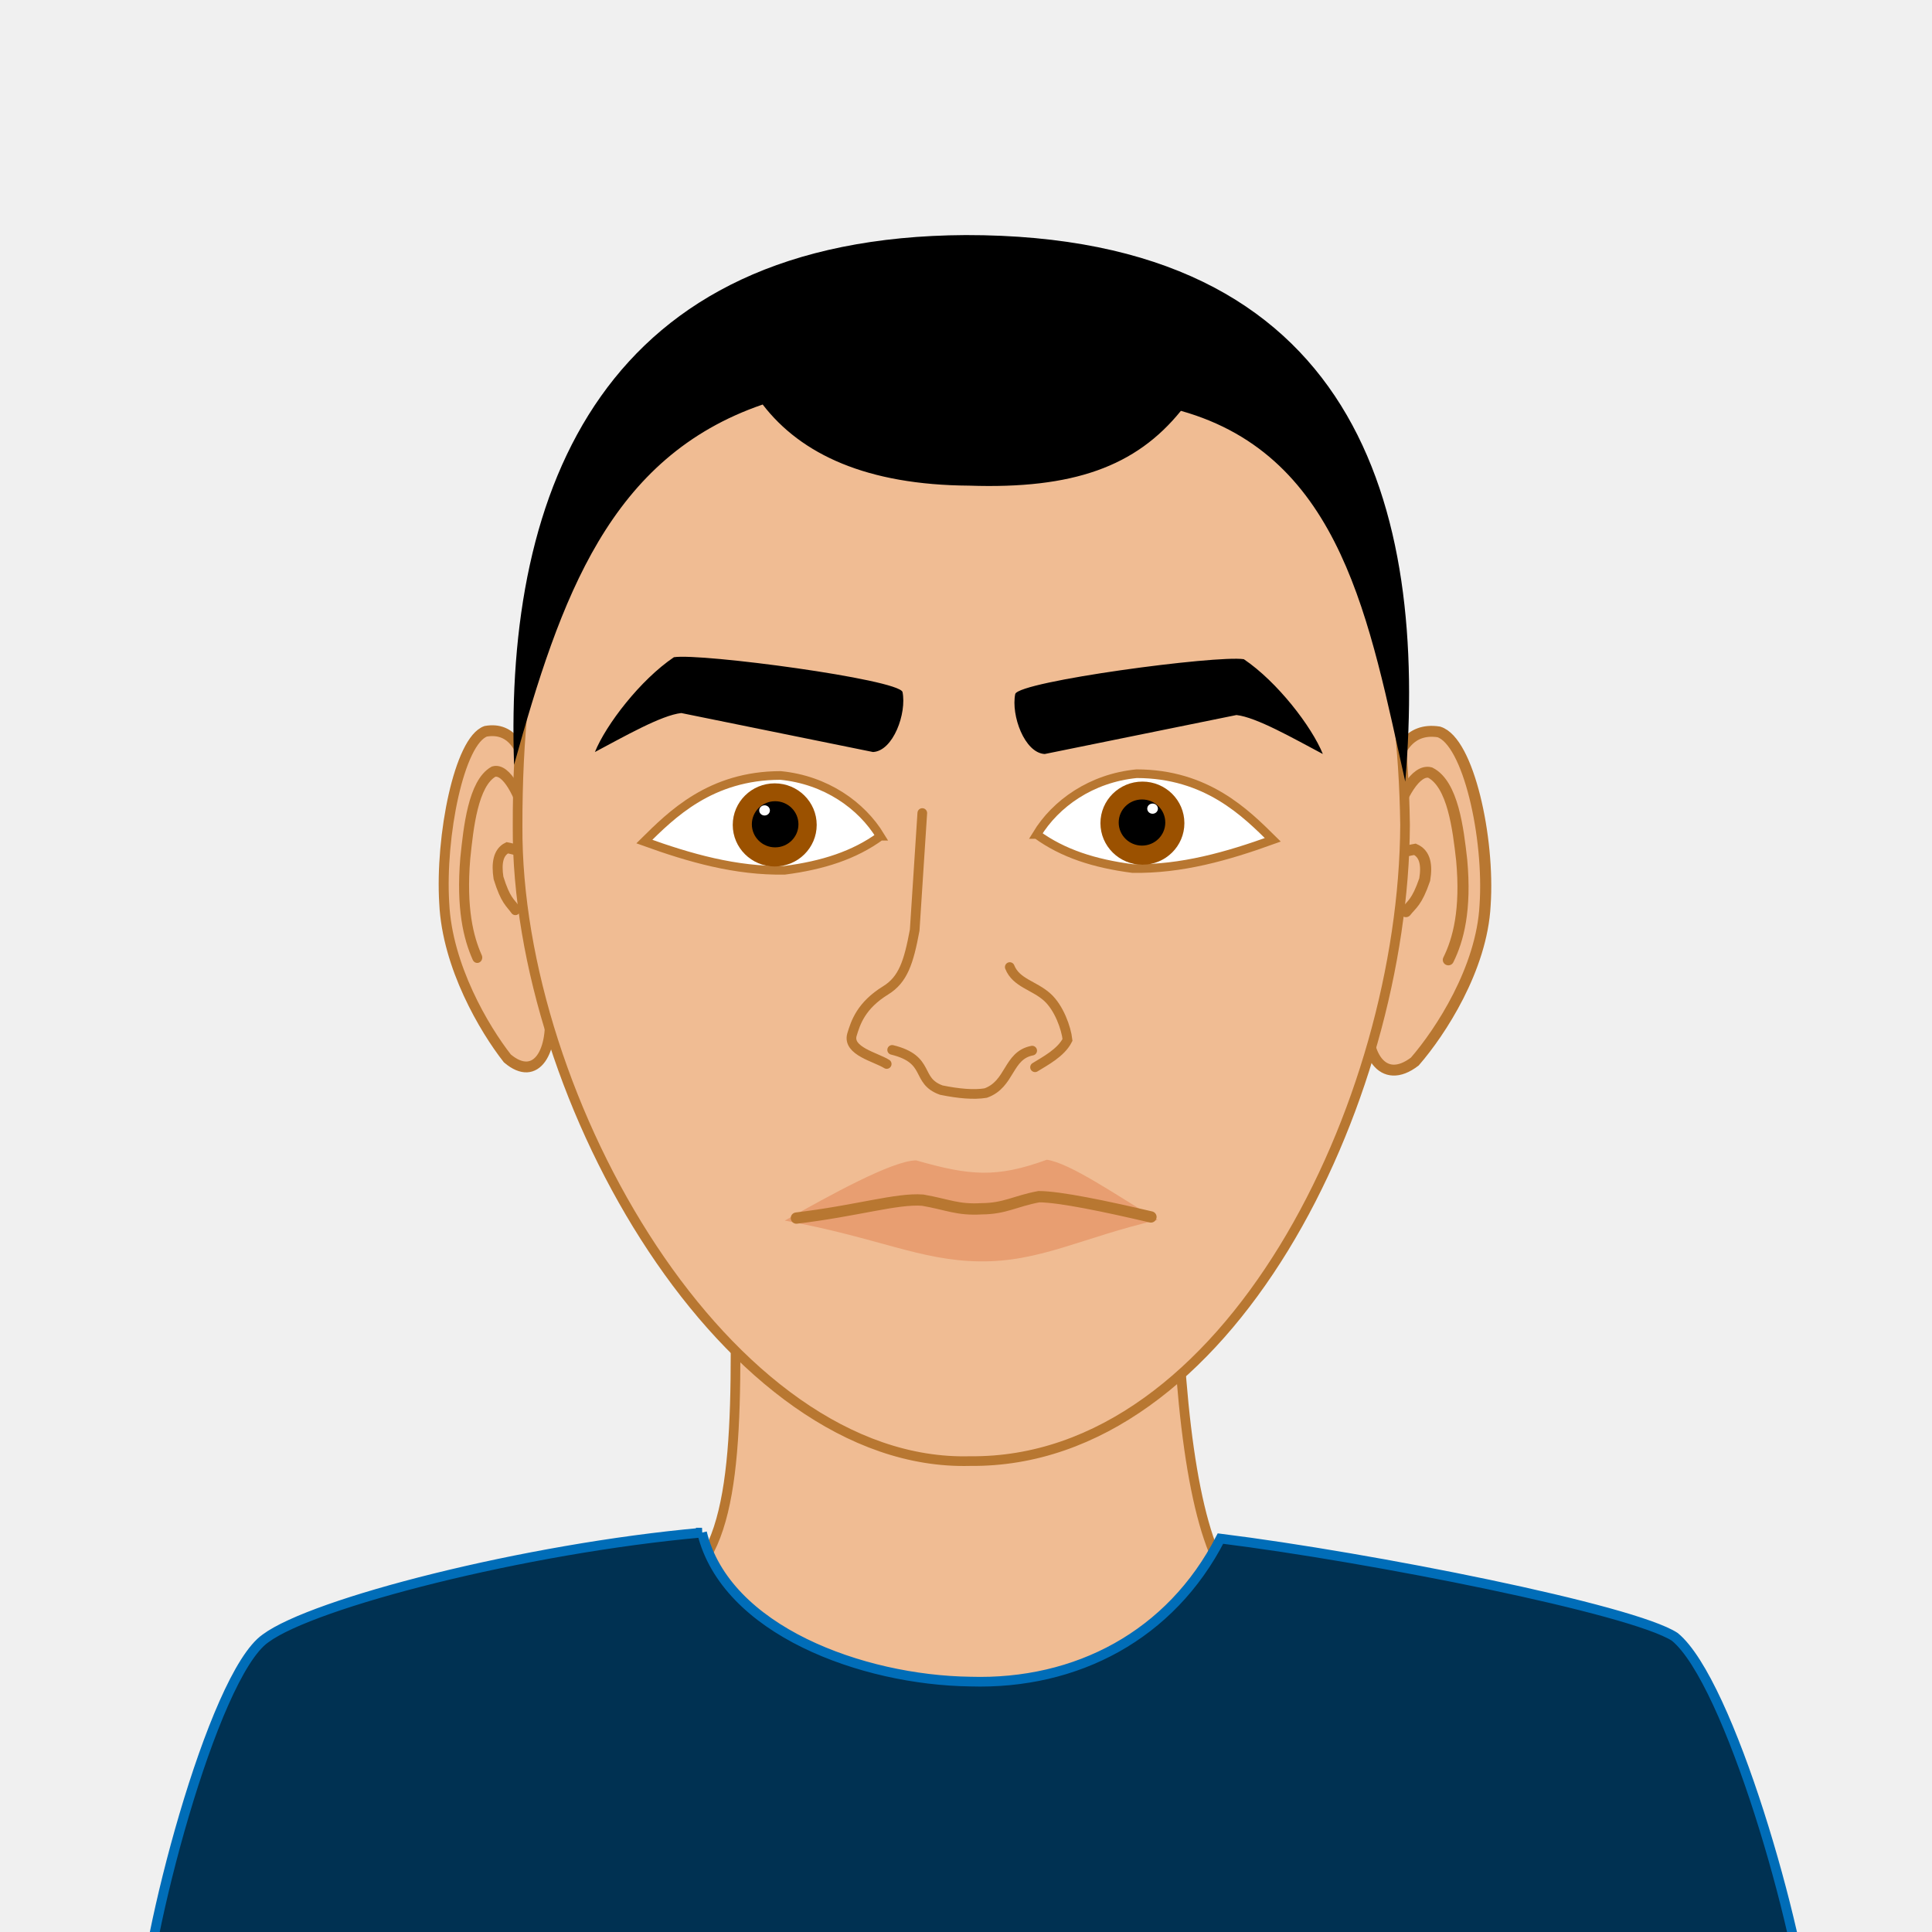
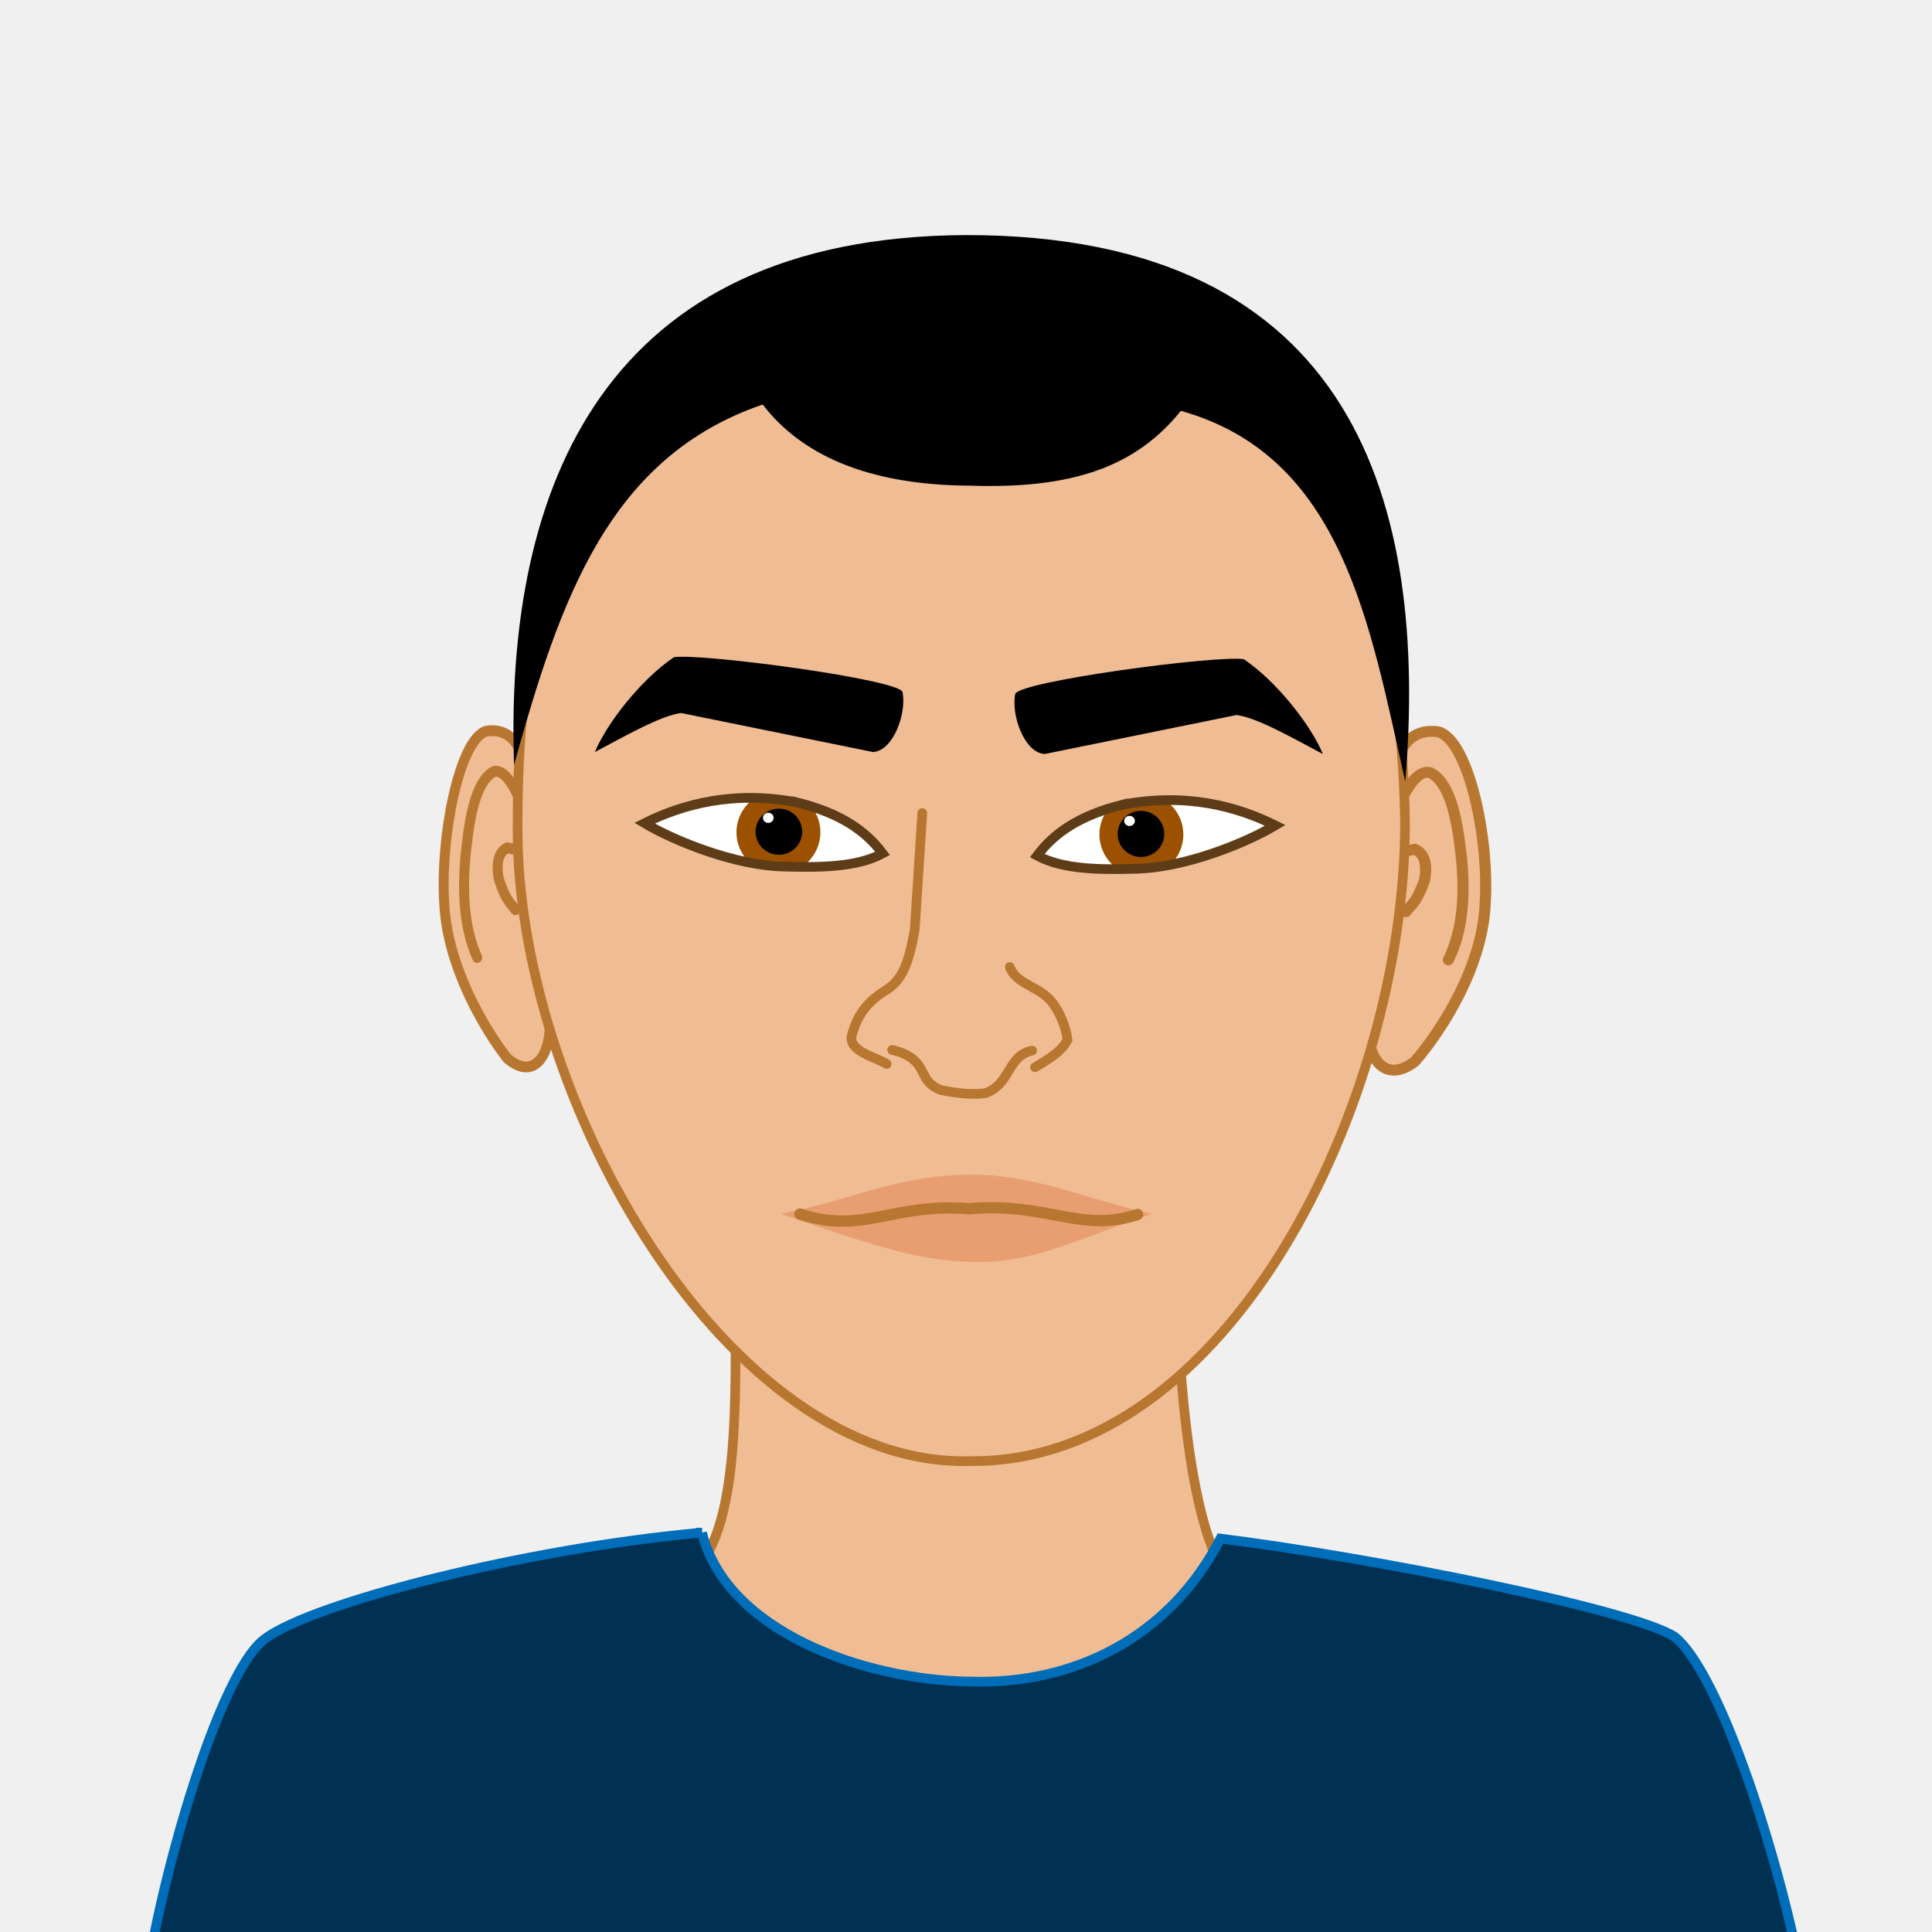
<svg xmlns="http://www.w3.org/2000/svg" width="200mm" height="200mm" viewBox="0 0 200 200" version="1.1" id="svg1">
  <defs id="defs1" />
  <g id="layer1">
    <path style="display:inline;fill:#f0bc93;fill-opacity:1;stroke:#b87731;stroke-width:1;stroke-linecap:round;stroke-opacity:1" d="m 76.006,127.858 c 0.248,17.358 0.772,30.662 -4.714,35.472 -6.03,5.279 -41.969,4.609 -40.585,10.333 4.264,17.631 18.077,24.35 38.913,24.134 12.258,-0.127 38.28,1.442 60.096,0.183 17.917,-1.034 36.267,-3.161 36.472,-24.879 0.051,-5.431 -34.015,-3.572 -39.444,-10.234 -3.206,-5.26 -4.838,-17.539 -5.088,-34.701 z" id="path23" />
    <path style="display:inline;fill:#003152;fill-opacity:1;stroke:#006db8;stroke-width:1;stroke-linecap:round;stroke-opacity:1" d="m 72.673,158.655 c 2.454,10.111 16.588,15.271 27.76,15.422 11.015,0.34 20.772,-4.798 25.909,-14.805 15.628,1.953 42.668,7.319 47.038,10.179 5.635,4.636 13.009,30.383 13.88,40.561 L 14.686,209.549 c 0.108,-8.384 7.311,-36.111 12.801,-39.944 4.922,-3.66 26.793,-9.301 45.187,-10.95 z" id="path24" />
    <g id="g27" transform="matrix(1.03377,0,0,1.12041,1.983479,-15.90775)">
      <path style="fill:#f0bc93;fill-opacity:1;stroke:#b87731;stroke-width:1;stroke-linecap:round;stroke-opacity:1" d="m 51.048,86.235 c -0.502,-2.694 -1.602,-4.898 -4.318,-4.472 -2.664,0.846 -4.575,9.718 -4.164,15.885 0.295,5.834 4.016,11.631 6.323,14.343 2.917,2.28 4.704,-0.744 4.164,-4.627 z" id="path20" />
      <path style="fill:#f0bc93;fill-opacity:1;stroke:#b87731;stroke-width:1;stroke-linecap:round;stroke-opacity:1" d="m 50.834,90.019 c -0.691,-2.343 -2.024,-4.869 -3.326,-4.526 -2.05,1.067 -2.517,5.171 -2.835,8.015 -0.414,4.588 0.307,7.322 1.2,9.16" id="path21" />
      <path style="fill:#f0bc93;fill-opacity:1;stroke:#b87731;stroke-width:1;stroke-linecap:round;stroke-opacity:1" d="m 51.325,93.836 c -0.684,-0.97 -1.568,-1.142 -2.454,-1.309 -0.91,0.421 -1.091,1.437 -0.872,2.781 0.716,2.123 1.166,2.254 1.69,2.944" id="path22" />
    </g>
    <g id="g26" transform="matrix(1.150799,0,0,1.128905,-26.53658,-14.60484)">
      <path style="fill:#f0bc93;fill-opacity:1;stroke:#b87731;stroke-width:1;stroke-linecap:round;stroke-opacity:1" d="m 148.169,84.524 c 0.502,-2.694 1.602,-4.898 4.318,-4.472 2.664,0.846 4.575,9.718 4.164,15.885 -0.295,5.834 -4.016,11.631 -6.323,14.343 -2.917,2.28 -4.704,-0.744 -4.164,-4.627 z" id="path20-1" />
      <path style="fill:#f0bc93;fill-opacity:1;stroke:#b87731;stroke-width:1;stroke-linecap:round;stroke-opacity:1" d="m 148.383,88.308 c 0.691,-2.343 2.024,-4.869 3.326,-4.526 2.05,1.067 2.517,5.171 2.835,8.015 0.414,4.588 -0.307,7.322 -1.2,9.16" id="path21-1" />
      <path style="fill:#f0bc93;fill-opacity:1;stroke:#b87731;stroke-width:1;stroke-linecap:round;stroke-opacity:1" d="m 147.892,92.125 c 0.684,-0.97 1.568,-1.142 2.454,-1.309 0.91,0.421 1.091,1.437 0.872,2.781 -0.716,2.123 -1.166,2.254 -1.69,2.944" id="path22-5" />
    </g>
    <path style="display:inline;fill:#f0bc93;fill-opacity:1;stroke:#b87731;stroke-width:1;stroke-linecap:round;stroke-opacity:1" d="m 53.581,85.54 c -0.176,28.279 21.816,66.388 46.846,65.711 26.695,0.271 44.896,-37.087 45.024,-65.86 C 145.017,53.008 132.028,30.653 100.719,31.265 67.15,30.381 53.506,48.866 53.581,85.54 Z" id="path5" />
    <g id="g33">
-       <g id="g1" style="display:none">
+       <g id="g1" style="display:inline">
        <path style="display:inline;fill:#e89e71;fill-opacity:1;stroke:none;stroke-width:1.17;stroke-linecap:round;stroke-opacity:1" d="m 100.481,121.61 c 6.597,-0.005 10.9,2.197 18.746,4.056 -7.975,2.7 -12.087,5.078 -18.437,4.979 -6.139,-0.101 -11.495,-2.123 -19.938,-4.988 7.862,-1.595 12.227,-4.052 19.629,-4.046 z" id="path12" />
-         <path style="display:inline;fill:none;fill-opacity:1;stroke:#b87731;stroke-width:1.17;stroke-linecap:round;stroke-opacity:1" d="m 82.816,125.68 c 6.602,2.139 10.209,-1.113 18.258,-0.481 7.988,-0.705 10.82,2.475 16.693,0.524" id="path11" />
+         <path style="display:inline;fill:none;fill-opacity:1;stroke:#b87731;stroke-width:1.17;stroke-linecap:round;stroke-opacity:1" d="m 82.816,125.68 c 6.602,2.139 9.487,-1.185 17.535,-0.553 7.988,-0.705 11.543,2.548 17.416,0.596" id="path11" />
      </g>
-       <g id="g2" style="display:inline" transform="translate(0.5409582,-0.06692919)">
+       <g id="g2" style="display:none" transform="translate(0.5409582,-0.06692919)">
        <path style="display:inline;fill:#e89e71;fill-opacity:1;stroke:none;stroke-width:1.17;stroke-linecap:round;stroke-opacity:1" d="m 80.699,126.421 c 4.654,-2.614 11.106,-6.2 13.597,-6.233 5.585,1.599 8.323,1.83 13.536,-0.067 2.463,0.378 7.16,3.652 11.472,6.233 -7.762,1.781 -12.163,4.388 -18.513,4.29 -6.139,-0.101 -10.499,-2.465 -20.091,-4.223 z" id="path12-5" />
        <path style="display:inline;fill:none;fill-opacity:1;stroke:#b87731;stroke-width:1.17;stroke-linecap:round;stroke-opacity:1" d="m 81.901,126.162 c 6.314,-0.757 10.362,-2.055 13.068,-1.857 2.602,0.452 3.604,1.042 6.106,0.894 2.428,-0.015 3.437,-0.785 5.936,-1.253 2.164,0.011 6.845,0.988 11.593,2.099" id="path11-8" />
      </g>
    </g>
-     <g id="g25" transform="matrix(0.9052717,0,0,0.8963887,8.757076,4.377191)">
-       <path style="display:inline;fill:#ffffff;fill-opacity:1;stroke:#b87731;stroke-width:1;stroke-linecap:round;stroke-opacity:1" d="m 90.997,91.689 c -2.15,-3.575 -6.233,-6.505 -11.413,-7.017 -8.019,0.008 -12.472,4.537 -15.577,7.634 5.199,1.895 10.443,3.411 16.039,3.316 4.386,-0.574 7.974,-1.746 10.95,-3.933 z" id="path17" />
-       <circle style="display:inline;fill:#9b5100;fill-opacity:1;stroke:none;stroke-width:1.199;stroke-linecap:round;stroke-dasharray:none;stroke-opacity:1" id="path5-1" cx="-78.918" cy="90.382" transform="scale(-1,1)" r="4.8" />
-       <circle style="display:inline;fill:#000000;fill-opacity:1;stroke-width:1;stroke-linecap:round" id="path8" cx="78.966" cy="90.31" r="2.664" />
-       <ellipse style="display:inline;fill:#ffffff;fill-opacity:1;stroke:none;stroke-width:1;stroke-linecap:round;stroke-opacity:1" id="path18" cx="77.756" cy="88.707" rx="0.61" ry="0.588" />
-     </g>
-     <g id="g25-2" transform="matrix(-0.9052717,0,0,0.8963887,189.7045,4.195383)">
-       <path style="display:inline;fill:#ffffff;fill-opacity:1;stroke:#b87731;stroke-width:1;stroke-linecap:round;stroke-opacity:1" d="m 90.997,91.689 c -2.15,-3.575 -6.233,-6.505 -11.413,-7.017 -8.019,0.008 -12.472,4.537 -15.577,7.634 5.199,1.895 10.443,3.411 16.039,3.316 4.386,-0.574 7.974,-1.746 10.95,-3.933 z" id="path17-4" />
-       <circle style="display:inline;fill:#9b5100;fill-opacity:1;stroke:none;stroke-width:1.199;stroke-linecap:round;stroke-dasharray:none;stroke-opacity:1" id="path5-1-8" cx="-78.918" cy="90.382" transform="scale(-1,1)" r="4.8" />
-       <circle style="display:inline;fill:#000000;fill-opacity:1;stroke-width:1;stroke-linecap:round" id="path8-3" cx="78.966" cy="90.31" r="2.664" />
-       <ellipse style="display:inline;fill:#ffffff;fill-opacity:1;stroke:none;stroke-width:1;stroke-linecap:round;stroke-opacity:1" id="path18-9" cx="77.756" cy="88.707" rx="0.61" ry="0.588" />
+     <g id="g3" transform="translate(0.2397261,0.4794521)">
+       <g id="g4" style="display:inline" transform="translate(0.1445012,0.2890025)">
+         <g id="g25" transform="matrix(0.9052717,0,0,0.8963887,8.757076,4.377191)" style="display:inline">
+           <rect style="fill:#ffffff;fill-opacity:1;stroke:none;stroke-width:1.5;stroke-linecap:round;stroke-dasharray:none;stroke-opacity:1" id="rect9" width="26.588" height="10.549" x="65.098" y="80.704" transform="matrix(1.104641,0,0,1.115587,-9.833044,-5.205547)" />
+           <circle style="display:inline;mix-blend-mode:normal;fill:#9b5100;fill-opacity:1;stroke:none;stroke-width:1.199;stroke-linecap:round;stroke-dasharray:none;stroke-opacity:1" id="path5-1" cx="-78.918" cy="90.382" transform="scale(-1,1)" r="4.8" />
+           <circle style="display:inline;fill:#000000;fill-opacity:1;stroke-width:1;stroke-linecap:round" id="path8" cx="78.966" cy="90.31" r="2.664" />
+           <ellipse style="display:inline;fill:#ffffff;fill-opacity:1;stroke:none;stroke-width:1;stroke-linecap:round;stroke-opacity:1" id="path18" cx="77.756" cy="88.707" rx="0.61" ry="0.588" />
+           <path id="rect7" style="display:inline;fill:#f0bc93;fill-opacity:1;stroke:#5e3c17;stroke-width:1;stroke-linecap:round;stroke-dasharray:none;stroke-opacity:1" d="M 62.93,78.031 V 92.986 H 79.531 92.553 V 78.031 Z m 19.218,4.268 c 4.388,1.105 7.016,2.853 8.841,5.279 -2.694,1.454 -6.54,1.465 -10.274,1.358 -4.878,-0.104 -11.109,-2.548 -14.375,-4.489 3.966,-1.981 9.279,-3.402 15.808,-2.147 z" transform="matrix(1.104641,0,0,1.115587,-9.673422,-4.883139)" />
+           <rect style="display:inline;fill:none;fill-opacity:1;stroke:#f0bc93;stroke-width:1.665;stroke-linecap:round;stroke-dasharray:none;stroke-opacity:1" id="rect8" width="32.962" height="16.846" x="59.682" y="82.006" />
+         </g>
+         <g id="g25-1" transform="matrix(-0.9052717,0,0,0.8963887,189.2142,4.607062)" style="display:inline">
+           <rect style="fill:#ffffff;fill-opacity:1;stroke:none;stroke-width:1.5;stroke-linecap:round;stroke-dasharray:none;stroke-opacity:1" id="rect9-9" width="26.588" height="10.549" x="65.098" y="80.704" transform="matrix(1.104641,0,0,1.115587,-9.833044,-5.205547)" />
+           <circle style="display:inline;mix-blend-mode:normal;fill:#9b5100;fill-opacity:1;stroke:none;stroke-width:1.199;stroke-linecap:round;stroke-dasharray:none;stroke-opacity:1" id="path5-1-3" cx="-78.918" cy="90.382" transform="scale(-1,1)" r="4.8" />
+           <circle style="display:inline;fill:#000000;fill-opacity:1;stroke-width:1;stroke-linecap:round" id="path8-1" cx="78.966" cy="90.31" r="2.664" />
+           <ellipse style="display:inline;fill:#ffffff;fill-opacity:1;stroke:none;stroke-width:1;stroke-linecap:round;stroke-opacity:1" id="path18-1" cx="-80.274" cy="88.806" rx="0.61" ry="0.588" transform="scale(-1,1)" />
+           <path id="rect7-4" style="display:inline;fill:#f0bc93;fill-opacity:1;stroke:#5e3c17;stroke-width:1;stroke-linecap:round;stroke-dasharray:none;stroke-opacity:1" d="M 62.93,78.031 V 92.986 H 79.531 92.553 V 78.031 Z m 19.218,4.268 c 4.388,1.105 7.016,2.853 8.841,5.279 -2.694,1.454 -6.54,1.465 -10.274,1.358 -4.878,-0.104 -11.109,-2.548 -14.375,-4.489 3.966,-1.981 9.279,-3.402 15.808,-2.147 z" transform="matrix(1.104641,0,0,1.115587,-9.673422,-4.883139)" />
+           <rect style="display:inline;fill:none;fill-opacity:1;stroke:#f0bc93;stroke-width:1.665;stroke-linecap:round;stroke-dasharray:none;stroke-opacity:1" id="rect8-9" width="32.962" height="16.846" x="59.682" y="82.006" />
+         </g>
+       </g>
+       <g id="g4-4" style="display:none" transform="translate(0.002506,1.316085)">
+         <g id="g25-2-1" transform="matrix(-0.9052717,0,0,0.8963887,189.849,3.183874)" style="display:inline">
+           <path style="display:inline;fill:#ffffff;fill-opacity:1;stroke:#b87731;stroke-width:1;stroke-linecap:round;stroke-opacity:1" d="m 90.997,91.689 c -2.15,-3.575 -6.233,-6.505 -11.413,-7.017 -8.019,0.008 -12.472,4.537 -15.577,7.634 5.199,1.895 10.443,3.411 16.039,3.316 4.386,-0.574 7.974,-1.746 10.95,-3.933 z" id="path17-4-8" />
+           <circle style="display:inline;fill:#9b5100;fill-opacity:1;stroke:none;stroke-width:1.199;stroke-linecap:round;stroke-dasharray:none;stroke-opacity:1" id="path5-1-8-8" cx="-78.918" cy="90.382" transform="scale(-1,1)" r="4.8" />
+           <circle style="display:inline;fill:#000000;fill-opacity:1;stroke-width:1;stroke-linecap:round" id="path8-3-3" cx="78.966" cy="90.31" r="2.664" />
+           <ellipse style="display:inline;fill:#ffffff;fill-opacity:1;stroke:none;stroke-width:1;stroke-linecap:round;stroke-opacity:1" id="path18-9-5" cx="77.756" cy="88.707" rx="0.61" ry="0.588" />
+         </g>
+         <g id="g25-22" transform="matrix(0.9052717,0,0,0.8963887,8.901577,3.365682)">
+           <path style="display:inline;fill:#ffffff;fill-opacity:1;stroke:#b87731;stroke-width:1;stroke-linecap:round;stroke-opacity:1" d="m 90.997,91.689 c -2.15,-3.575 -6.233,-6.505 -11.413,-7.017 -8.019,0.008 -12.472,4.537 -15.577,7.634 5.199,1.895 10.443,3.411 16.039,3.316 4.386,-0.574 7.974,-1.746 10.95,-3.933 z" id="path17-6" />
+           <circle style="display:inline;fill:#9b5100;fill-opacity:1;stroke:none;stroke-width:1.199;stroke-linecap:round;stroke-dasharray:none;stroke-opacity:1" id="path5-1-6" cx="-78.918" cy="90.382" transform="scale(-1,1)" r="4.8" />
+           <circle style="display:inline;fill:#000000;fill-opacity:1;stroke-width:1;stroke-linecap:round" id="path8-7" cx="78.966" cy="90.31" r="2.664" />
+           <ellipse style="display:inline;fill:#ffffff;fill-opacity:1;stroke:none;stroke-width:1;stroke-linecap:round;stroke-opacity:1" id="path18-8" cx="77.756" cy="88.707" rx="0.61" ry="0.588" />
+         </g>
+       </g>
    </g>
    <path id="path16" style="display:inline;fill:none;fill-opacity:1;stroke:#b87731;stroke-width:1;stroke-linecap:round;stroke-opacity:1" d="m 104.531,100.109 c 0.659,1.655 2.519,1.891 3.878,3.116 1.213,1.093 1.964,3.186 2.099,4.426 -0.672,1.342 -2.359,2.207 -3.361,2.831 m -14.792,-1.798 c 4.054,0.994 2.367,3.186 5.089,4.164 1.805,0.365 3.346,0.506 4.588,0.308 2.595,-0.927 2.262,-3.9 4.819,-4.395 m -15.059,1.383 c -1.114,-0.709 -4.085,-1.335 -3.598,-3.035 0.381,-1.253 0.935,-3.012 3.493,-4.591 1.797,-1.109 2.378,-2.881 3.001,-6.23 l 0.787,-12.123" />
    <path style="display:inline;fill:#000000;fill-opacity:1;stroke:none;stroke-width:1;stroke-linecap:round;stroke-opacity:1" d="m 53.217,79.172 c 4.815,-17.362 9.911,-31.872 25.736,-37.296 3.986,5.182 10.809,8.328 21.374,8.397 10.764,0.366 17.256,-1.974 21.919,-7.743 16.749,4.705 19.542,22.011 23.228,38.386 2.354,-28.372 -4.938,-56.624 -45.515,-56.581 -37.371,0.193 -47.736,26.051 -46.743,54.836 z" id="path19" />
    <path id="path20-3" style="display:inline;fill:#000000;fill-opacity:1;stroke:none;stroke-width:1;stroke-linecap:round;stroke-opacity:1" d="m 108.15,78.055 19.848,-4.035 c 2.059,0.224 5.903,2.425 8.942,4.035 -1.145,-2.835 -4.709,-7.475 -8.179,-9.815 -2.817,-0.436 -23.223,2.282 -23.664,3.599 -0.446,2.208 0.959,6.106 3.053,6.216 z M 90.375,77.849 70.527,73.814 c -2.059,0.224 -5.903,2.425 -8.942,4.035 1.145,-2.835 4.709,-7.475 8.179,-9.815 2.817,-0.436 23.223,2.282 23.664,3.599 0.446,2.208 -0.959,6.106 -3.053,6.216 z" />
  </g>
</svg>
